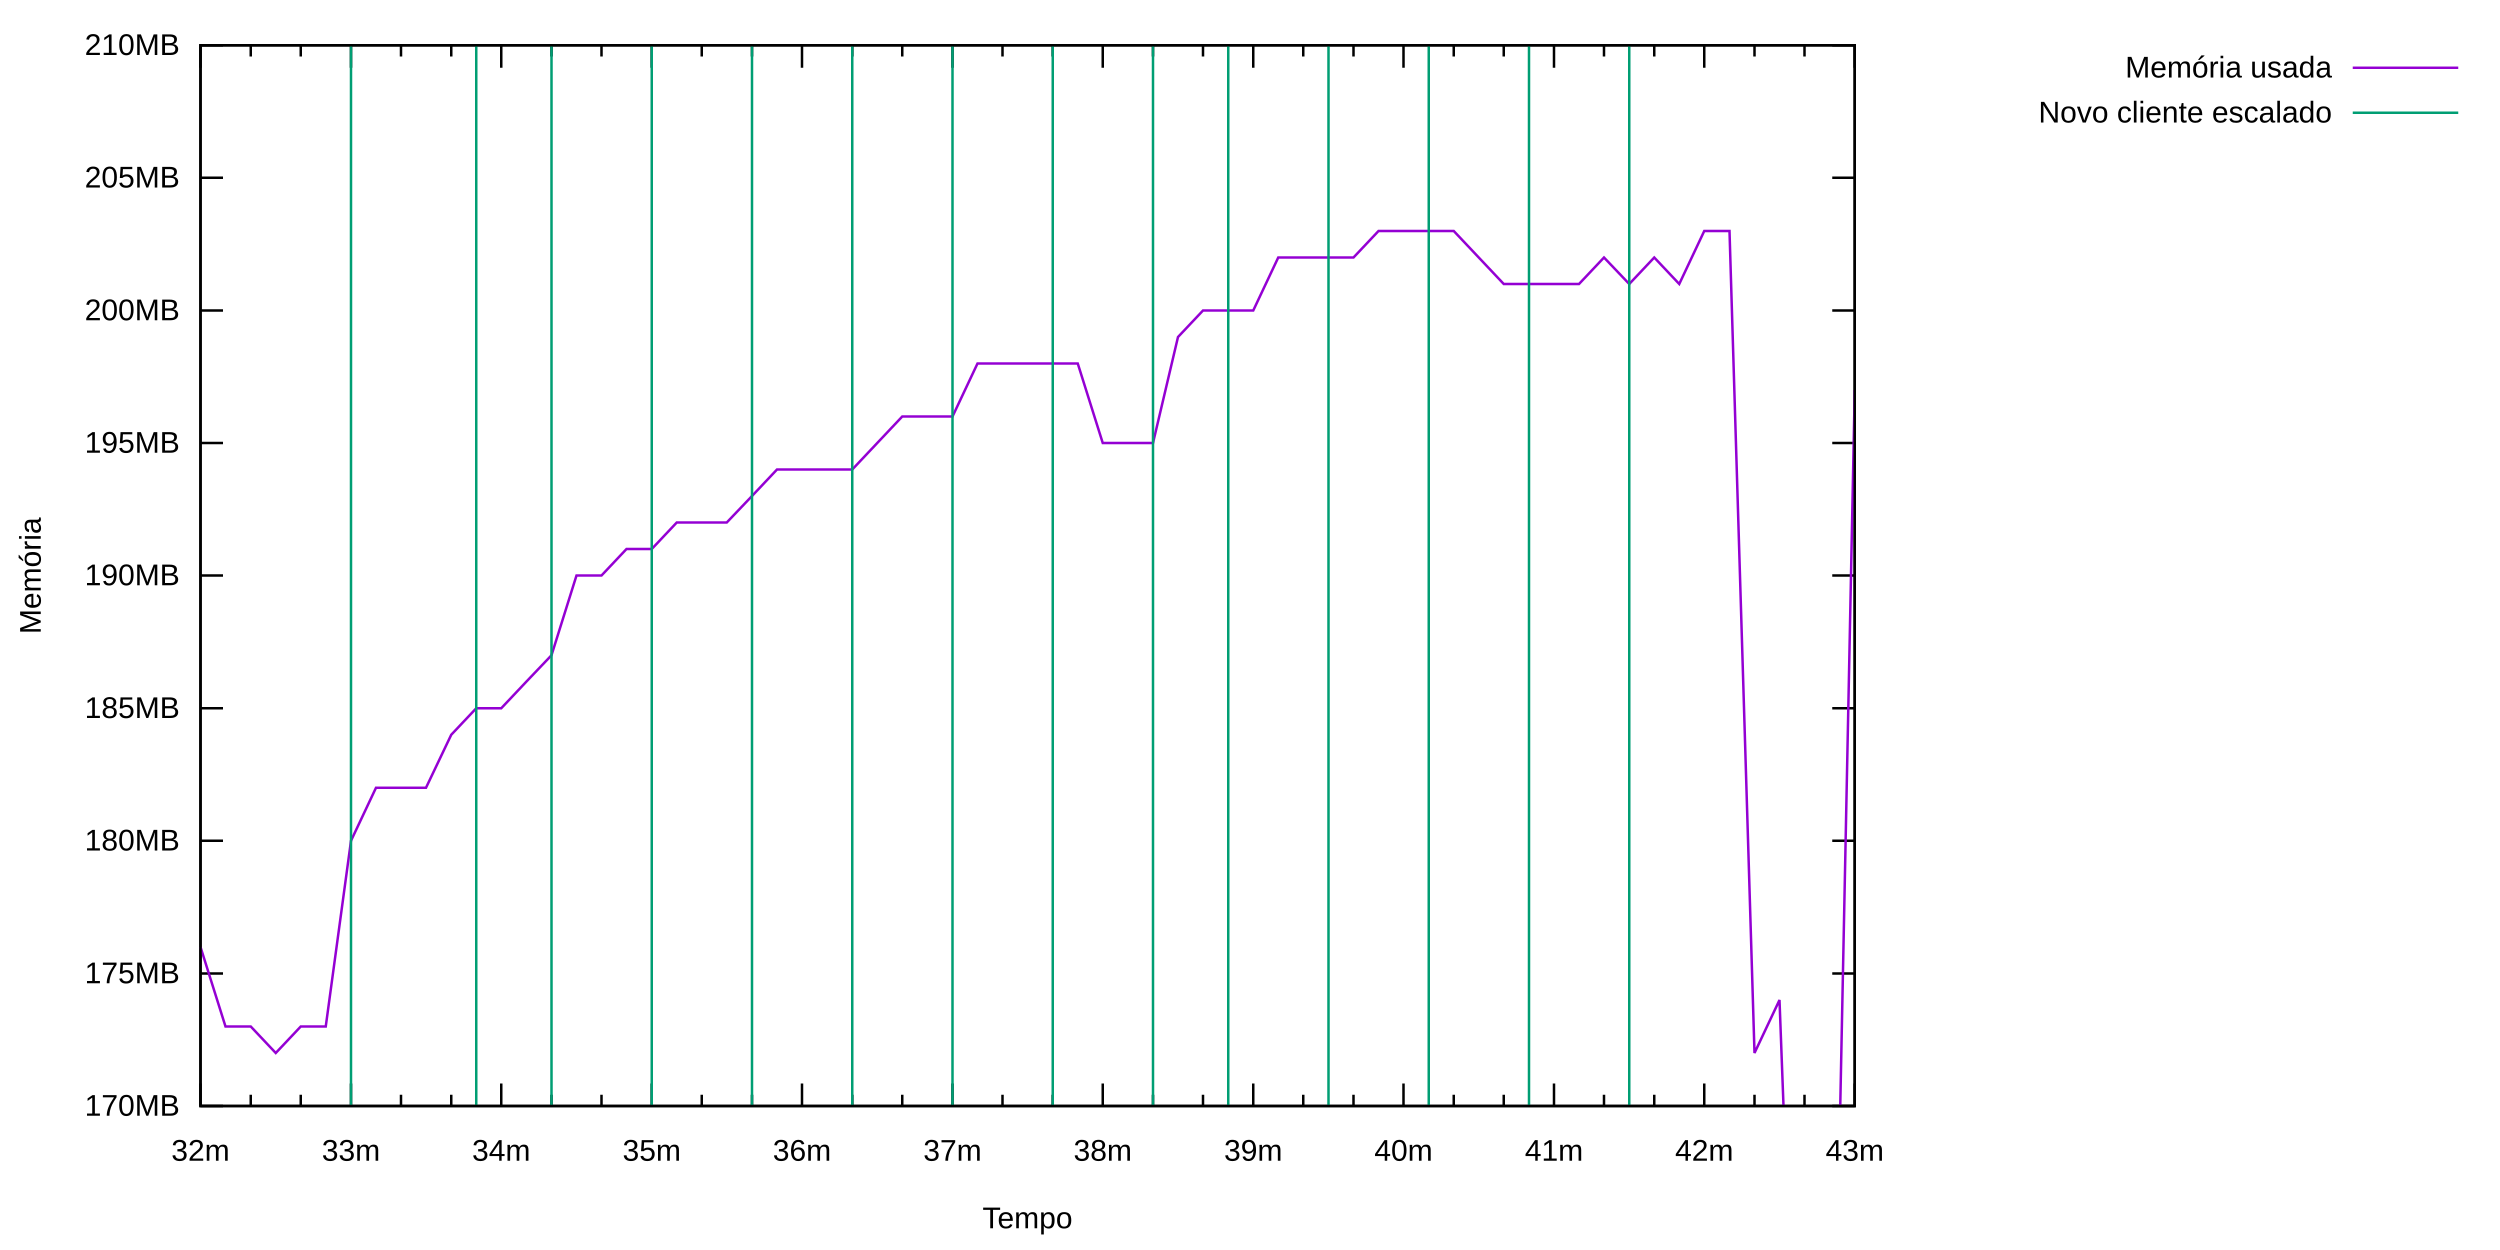
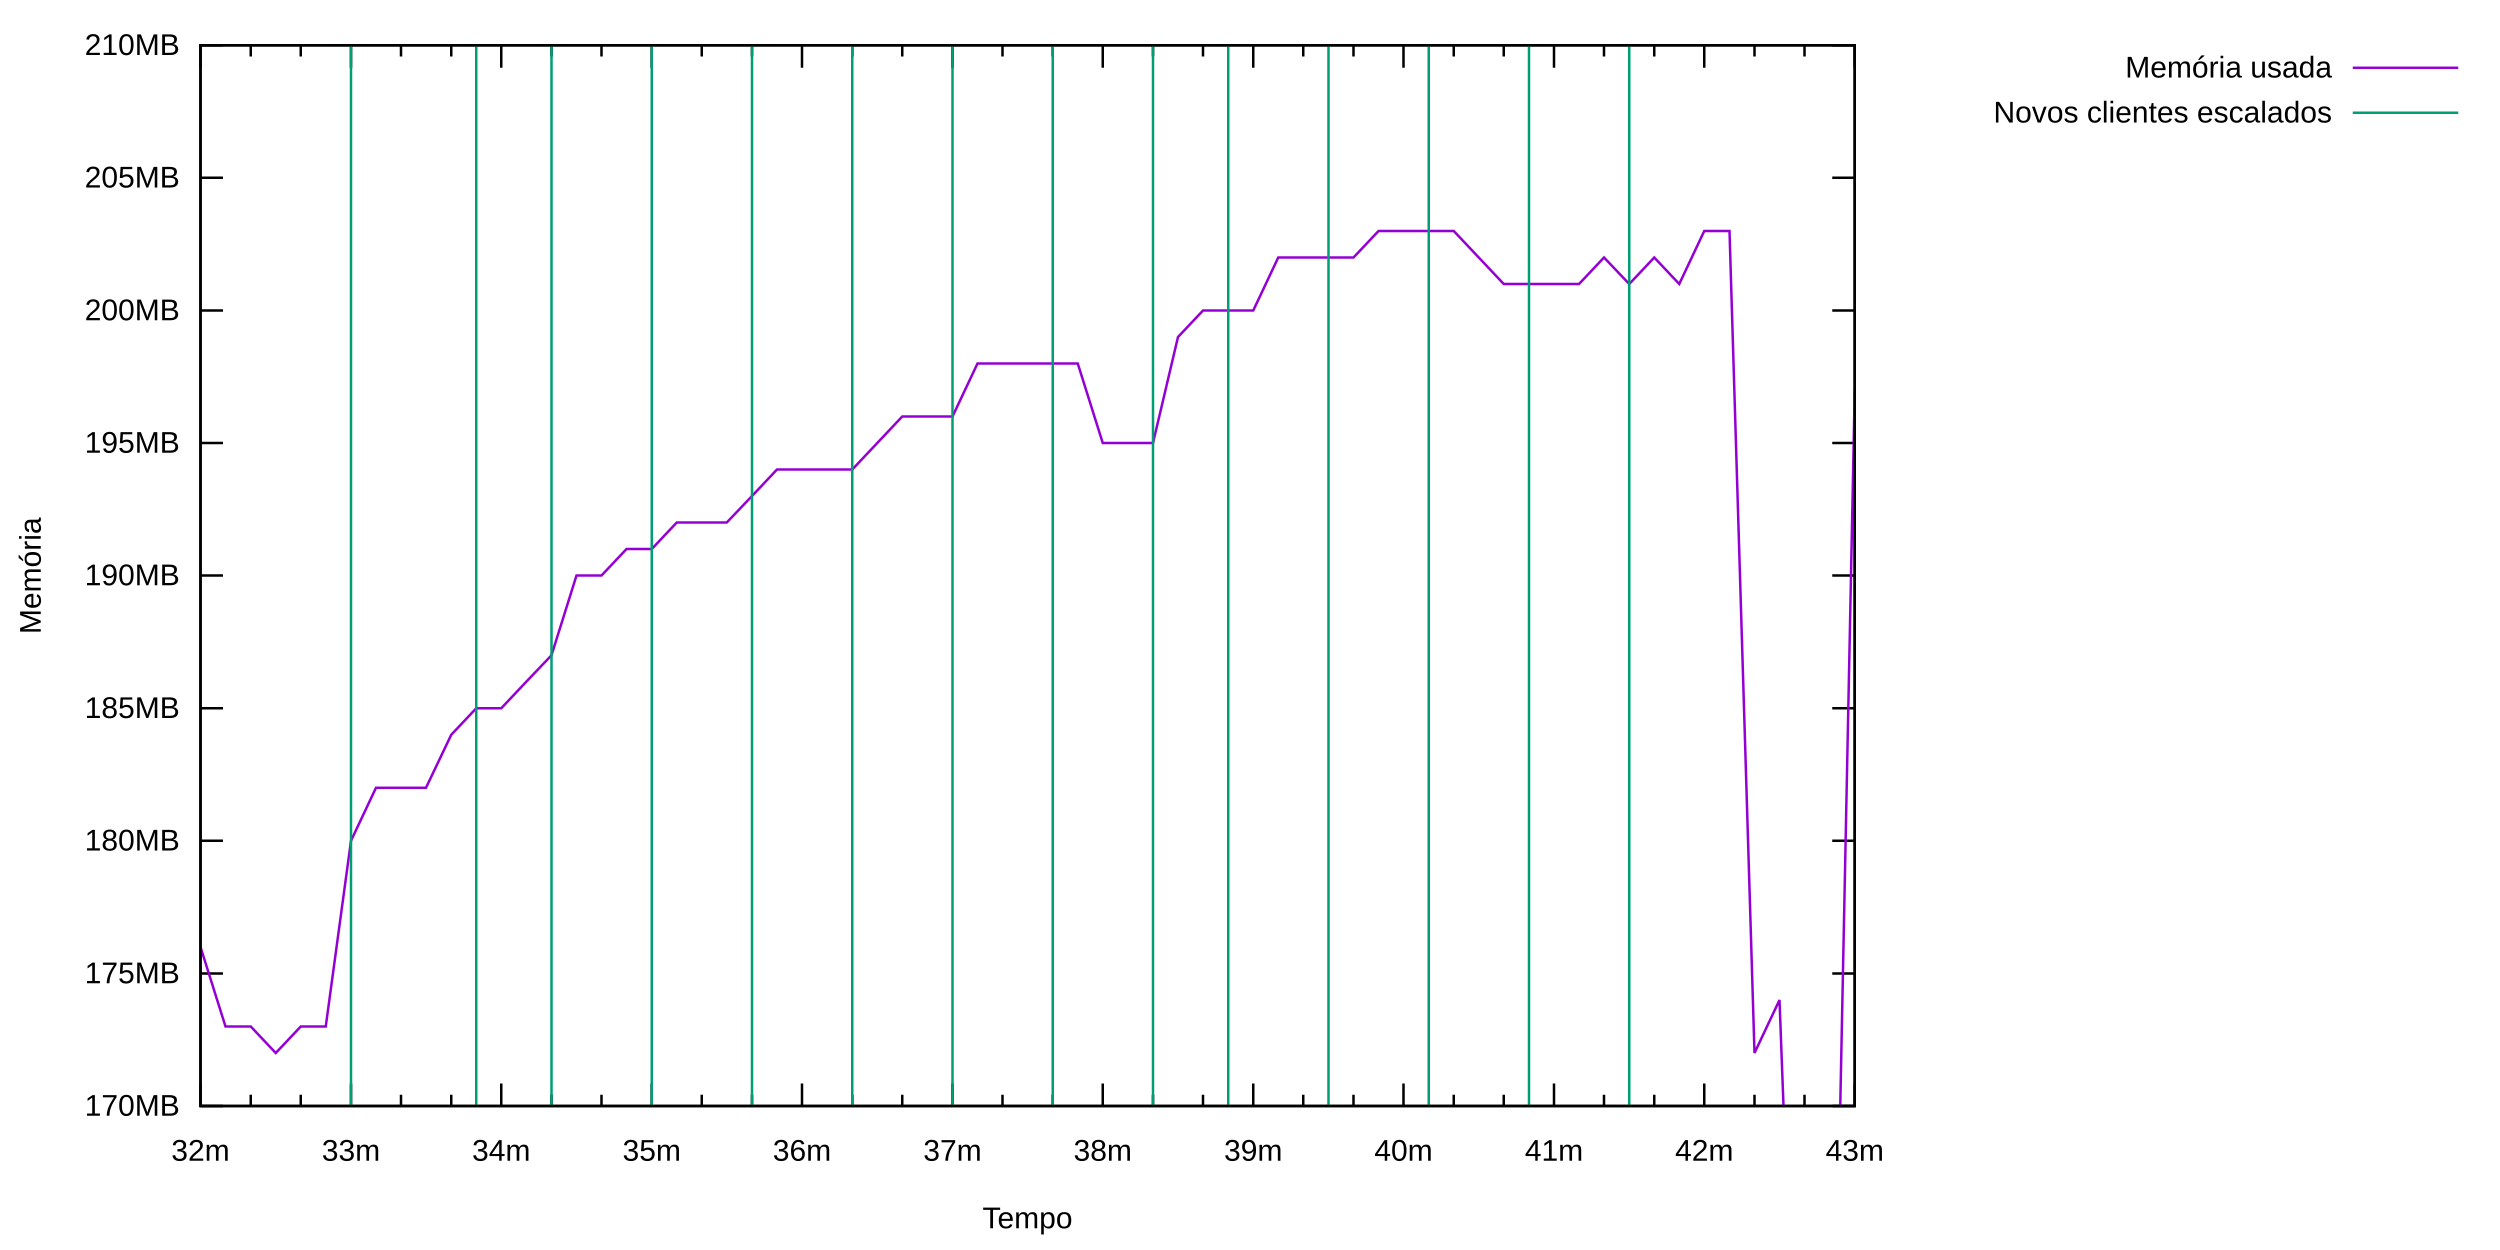
<svg xmlns="http://www.w3.org/2000/svg" xmlns:xlink="http://www.w3.org/1999/xlink" width="1000" height="500" viewBox="0 0 1000 500">
  <g id="gnuplot_canvas">
    <rect x="0" y="0" width="1000" height="500" fill="none" />
    <defs>
      <circle id="gpDot" r="0.5" stroke-width="0.5" stroke="currentColor" />
      <path id="gpPt0" stroke-width="0.222" stroke="currentColor" d="M-1,0 h2 M0,-1 v2" />
      <path id="gpPt1" stroke-width="0.222" stroke="currentColor" d="M-1,-1 L1,1 M1,-1 L-1,1" />
      <path id="gpPt2" stroke-width="0.222" stroke="currentColor" d="M-1,0 L1,0 M0,-1 L0,1 M-1,-1 L1,1 M-1,1 L1,-1" />
      <rect id="gpPt3" stroke-width="0.222" stroke="currentColor" x="-1" y="-1" width="2" height="2" />
      <rect id="gpPt4" stroke-width="0.222" stroke="currentColor" fill="currentColor" x="-1" y="-1" width="2" height="2" />
      <circle id="gpPt5" stroke-width="0.222" stroke="currentColor" cx="0" cy="0" r="1" />
      <use xlink:href="#gpPt5" id="gpPt6" fill="currentColor" stroke="none" />
      <path id="gpPt7" stroke-width="0.222" stroke="currentColor" d="M0,-1.33 L-1.33,0.67 L1.33,0.67 z" />
      <use xlink:href="#gpPt7" id="gpPt8" fill="currentColor" stroke="none" />
      <use xlink:href="#gpPt7" id="gpPt9" stroke="currentColor" transform="rotate(180)" />
      <use xlink:href="#gpPt9" id="gpPt10" fill="currentColor" stroke="none" />
      <use xlink:href="#gpPt3" id="gpPt11" stroke="currentColor" transform="rotate(45)" />
      <use xlink:href="#gpPt11" id="gpPt12" fill="currentColor" stroke="none" />
      <path id="gpPt13" stroke-width="0.222" stroke="currentColor" d="M0,1.330 L1.265,0.411 L0.782,-1.067 L-0.782,-1.076 L-1.265,0.411 z" />
      <use xlink:href="#gpPt13" id="gpPt14" fill="currentColor" stroke="none" />
      <filter id="textbox" filterUnits="objectBoundingBox" x="0" y="0" height="1" width="1">
        <feFlood flood-color="white" flood-opacity="1" result="bgnd" />
        <feComposite in="SourceGraphic" in2="bgnd" operator="atop" />
      </filter>
      <filter id="greybox" filterUnits="objectBoundingBox" x="0" y="0" height="1" width="1">
        <feFlood flood-color="lightgrey" flood-opacity="1" result="grey" />
        <feComposite in="SourceGraphic" in2="grey" operator="atop" />
      </filter>
    </defs>
    <g fill="none" color="white" stroke="black" stroke-width="1.00" stroke-linecap="butt" stroke-linejoin="miter">
</g>
    <g fill="none" color="black" stroke="currentColor" stroke-width="1.00" stroke-linecap="butt" stroke-linejoin="miter">
      <path stroke="black" d="M80.2,442.4 L89.2,442.4 M741.9,442.4 L732.9,442.4  " />
      <g transform="translate(71.9,446.3)" stroke="none" fill="black" font-family="Arial" font-size="12.00" text-anchor="end">
        <text>
          <tspan font-family="Arial">170MB</tspan>
        </text>
      </g>
    </g>
    <g fill="none" color="black" stroke="currentColor" stroke-width="1.00" stroke-linecap="butt" stroke-linejoin="miter">
      <path stroke="black" d="M80.2,389.4 L89.2,389.4 M741.9,389.4 L732.9,389.4  " />
      <g transform="translate(71.9,393.3)" stroke="none" fill="black" font-family="Arial" font-size="12.00" text-anchor="end">
        <text>
          <tspan font-family="Arial">175MB</tspan>
        </text>
      </g>
    </g>
    <g fill="none" color="black" stroke="currentColor" stroke-width="1.00" stroke-linecap="butt" stroke-linejoin="miter">
      <path stroke="black" d="M80.2,336.3 L89.2,336.3 M741.9,336.3 L732.9,336.3  " />
      <g transform="translate(71.9,340.2)" stroke="none" fill="black" font-family="Arial" font-size="12.00" text-anchor="end">
        <text>
          <tspan font-family="Arial">180MB</tspan>
        </text>
      </g>
    </g>
    <g fill="none" color="black" stroke="currentColor" stroke-width="1.00" stroke-linecap="butt" stroke-linejoin="miter">
      <path stroke="black" d="M80.2,283.3 L89.2,283.3 M741.9,283.3 L732.9,283.3  " />
      <g transform="translate(71.9,287.2)" stroke="none" fill="black" font-family="Arial" font-size="12.00" text-anchor="end">
        <text>
          <tspan font-family="Arial">185MB</tspan>
        </text>
      </g>
    </g>
    <g fill="none" color="black" stroke="currentColor" stroke-width="1.00" stroke-linecap="butt" stroke-linejoin="miter">
      <path stroke="black" d="M80.2,230.2 L89.2,230.2 M741.9,230.2 L732.9,230.2  " />
      <g transform="translate(71.9,234.1)" stroke="none" fill="black" font-family="Arial" font-size="12.00" text-anchor="end">
        <text>
          <tspan font-family="Arial">190MB</tspan>
        </text>
      </g>
    </g>
    <g fill="none" color="black" stroke="currentColor" stroke-width="1.00" stroke-linecap="butt" stroke-linejoin="miter">
      <path stroke="black" d="M80.2,177.2 L89.2,177.2 M741.9,177.2 L732.9,177.2  " />
      <g transform="translate(71.9,181.1)" stroke="none" fill="black" font-family="Arial" font-size="12.00" text-anchor="end">
        <text>
          <tspan font-family="Arial">195MB</tspan>
        </text>
      </g>
    </g>
    <g fill="none" color="black" stroke="currentColor" stroke-width="1.00" stroke-linecap="butt" stroke-linejoin="miter">
      <path stroke="black" d="M80.2,124.2 L89.2,124.2 M741.9,124.2 L732.9,124.2  " />
      <g transform="translate(71.9,128.1)" stroke="none" fill="black" font-family="Arial" font-size="12.00" text-anchor="end">
        <text>
          <tspan font-family="Arial">200MB</tspan>
        </text>
      </g>
    </g>
    <g fill="none" color="black" stroke="currentColor" stroke-width="1.00" stroke-linecap="butt" stroke-linejoin="miter">
      <path stroke="black" d="M80.2,71.1 L89.2,71.1 M741.9,71.1 L732.9,71.1  " />
      <g transform="translate(71.9,75.0)" stroke="none" fill="black" font-family="Arial" font-size="12.00" text-anchor="end">
        <text>
          <tspan font-family="Arial">205MB</tspan>
        </text>
      </g>
    </g>
    <g fill="none" color="black" stroke="currentColor" stroke-width="1.00" stroke-linecap="butt" stroke-linejoin="miter">
      <path stroke="black" d="M80.2,18.1 L89.2,18.1 M741.9,18.1 L732.9,18.1  " />
      <g transform="translate(71.9,22.0)" stroke="none" fill="black" font-family="Arial" font-size="12.00" text-anchor="end">
        <text>
          <tspan font-family="Arial">210MB</tspan>
        </text>
      </g>
    </g>
    <g fill="none" color="black" stroke="currentColor" stroke-width="1.00" stroke-linecap="butt" stroke-linejoin="miter">
      <path stroke="black" d="M80.2,442.4 L80.2,433.4 M80.2,18.1 L80.2,27.1  " />
      <g transform="translate(80.2,464.3)" stroke="none" fill="black" font-family="Arial" font-size="12.00" text-anchor="middle">
        <text>
          <tspan font-family="Arial">32m</tspan>
        </text>
      </g>
    </g>
    <g fill="none" color="black" stroke="currentColor" stroke-width="1.00" stroke-linecap="butt" stroke-linejoin="miter">
      <path stroke="black" d="M100.3,442.4 L100.3,437.9 M100.3,18.1 L100.3,22.6 M120.3,442.4 L120.3,437.9 M120.3,18.1 L120.3,22.6   M140.4,442.4 L140.4,433.4 M140.4,18.1 L140.4,27.1  " />
      <g transform="translate(140.4,464.3)" stroke="none" fill="black" font-family="Arial" font-size="12.00" text-anchor="middle">
        <text>
          <tspan font-family="Arial">33m</tspan>
        </text>
      </g>
    </g>
    <g fill="none" color="black" stroke="currentColor" stroke-width="1.00" stroke-linecap="butt" stroke-linejoin="miter">
      <path stroke="black" d="M160.4,442.4 L160.4,437.9 M160.4,18.1 L160.4,22.6 M180.5,442.4 L180.5,437.9 M180.5,18.1 L180.5,22.6   M200.5,442.4 L200.5,433.4 M200.5,18.1 L200.5,27.1  " />
      <g transform="translate(200.5,464.3)" stroke="none" fill="black" font-family="Arial" font-size="12.00" text-anchor="middle">
        <text>
          <tspan font-family="Arial">34m</tspan>
        </text>
      </g>
    </g>
    <g fill="none" color="black" stroke="currentColor" stroke-width="1.00" stroke-linecap="butt" stroke-linejoin="miter">
      <path stroke="black" d="M220.6,442.4 L220.6,437.9 M220.6,18.1 L220.6,22.6 M240.6,442.4 L240.6,437.9 M240.6,18.1 L240.6,22.6   M260.7,442.4 L260.7,433.4 M260.7,18.1 L260.7,27.1  " />
      <g transform="translate(260.7,464.3)" stroke="none" fill="black" font-family="Arial" font-size="12.00" text-anchor="middle">
        <text>
          <tspan font-family="Arial">35m</tspan>
        </text>
      </g>
    </g>
    <g fill="none" color="black" stroke="currentColor" stroke-width="1.00" stroke-linecap="butt" stroke-linejoin="miter">
      <path stroke="black" d="M280.7,442.4 L280.7,437.9 M280.7,18.1 L280.7,22.6 M300.8,442.4 L300.8,437.9 M300.8,18.1 L300.8,22.6   M320.8,442.4 L320.8,433.4 M320.8,18.1 L320.8,27.1  " />
      <g transform="translate(320.8,464.3)" stroke="none" fill="black" font-family="Arial" font-size="12.00" text-anchor="middle">
        <text>
          <tspan font-family="Arial">36m</tspan>
        </text>
      </g>
    </g>
    <g fill="none" color="black" stroke="currentColor" stroke-width="1.00" stroke-linecap="butt" stroke-linejoin="miter">
      <path stroke="black" d="M340.9,442.4 L340.9,437.9 M340.9,18.1 L340.9,22.6 M360.9,442.4 L360.9,437.9 M360.9,18.1 L360.9,22.6   M381.0,442.4 L381.0,433.4 M381.0,18.1 L381.0,27.1  " />
      <g transform="translate(381.0,464.3)" stroke="none" fill="black" font-family="Arial" font-size="12.00" text-anchor="middle">
        <text>
          <tspan font-family="Arial">37m</tspan>
        </text>
      </g>
    </g>
    <g fill="none" color="black" stroke="currentColor" stroke-width="1.00" stroke-linecap="butt" stroke-linejoin="miter">
      <path stroke="black" d="M401.0,442.4 L401.0,437.9 M401.0,18.1 L401.0,22.6 M421.1,442.4 L421.1,437.9 M421.1,18.1 L421.1,22.6   M441.1,442.4 L441.1,433.4 M441.1,18.1 L441.1,27.1  " />
      <g transform="translate(441.1,464.3)" stroke="none" fill="black" font-family="Arial" font-size="12.00" text-anchor="middle">
        <text>
          <tspan font-family="Arial">38m</tspan>
        </text>
      </g>
    </g>
    <g fill="none" color="black" stroke="currentColor" stroke-width="1.00" stroke-linecap="butt" stroke-linejoin="miter">
      <path stroke="black" d="M461.2,442.4 L461.2,437.9 M461.2,18.1 L461.2,22.6 M481.2,442.4 L481.2,437.9 M481.2,18.1 L481.2,22.6   M501.3,442.4 L501.3,433.4 M501.3,18.1 L501.3,27.1  " />
      <g transform="translate(501.3,464.3)" stroke="none" fill="black" font-family="Arial" font-size="12.00" text-anchor="middle">
        <text>
          <tspan font-family="Arial">39m</tspan>
        </text>
      </g>
    </g>
    <g fill="none" color="black" stroke="currentColor" stroke-width="1.00" stroke-linecap="butt" stroke-linejoin="miter">
      <path stroke="black" d="M521.3,442.4 L521.3,437.9 M521.3,18.1 L521.3,22.6 M541.4,442.4 L541.4,437.9 M541.4,18.1 L541.4,22.6   M561.4,442.4 L561.4,433.4 M561.4,18.1 L561.4,27.1  " />
      <g transform="translate(561.4,464.3)" stroke="none" fill="black" font-family="Arial" font-size="12.00" text-anchor="middle">
        <text>
          <tspan font-family="Arial">40m</tspan>
        </text>
      </g>
    </g>
    <g fill="none" color="black" stroke="currentColor" stroke-width="1.00" stroke-linecap="butt" stroke-linejoin="miter">
      <path stroke="black" d="M581.5,442.4 L581.5,437.9 M581.5,18.1 L581.5,22.6 M601.5,442.4 L601.5,437.9 M601.5,18.1 L601.5,22.6   M621.6,442.4 L621.6,433.4 M621.6,18.1 L621.6,27.1  " />
      <g transform="translate(621.6,464.3)" stroke="none" fill="black" font-family="Arial" font-size="12.00" text-anchor="middle">
        <text>
          <tspan font-family="Arial">41m</tspan>
        </text>
      </g>
    </g>
    <g fill="none" color="black" stroke="currentColor" stroke-width="1.00" stroke-linecap="butt" stroke-linejoin="miter">
      <path stroke="black" d="M641.6,442.4 L641.6,437.9 M641.6,18.1 L641.6,22.6 M661.7,442.4 L661.7,437.9 M661.7,18.1 L661.7,22.6   M681.7,442.4 L681.7,433.4 M681.7,18.1 L681.7,27.1  " />
      <g transform="translate(681.7,464.3)" stroke="none" fill="black" font-family="Arial" font-size="12.00" text-anchor="middle">
        <text>
          <tspan font-family="Arial">42m</tspan>
        </text>
      </g>
    </g>
    <g fill="none" color="black" stroke="currentColor" stroke-width="1.00" stroke-linecap="butt" stroke-linejoin="miter">
      <path stroke="black" d="M701.8,442.4 L701.8,437.9 M701.8,18.1 L701.8,22.6 M721.8,442.4 L721.8,437.9 M721.8,18.1 L721.8,22.6   M741.9,442.4 L741.9,433.4 M741.9,18.1 L741.9,27.1  " />
      <g transform="translate(741.9,464.3)" stroke="none" fill="black" font-family="Arial" font-size="12.00" text-anchor="middle">
        <text>
          <tspan font-family="Arial">43m</tspan>
        </text>
      </g>
    </g>
    <g fill="none" color="black" stroke="currentColor" stroke-width="1.00" stroke-linecap="butt" stroke-linejoin="miter">
</g>
    <g fill="none" color="black" stroke="currentColor" stroke-width="1.00" stroke-linecap="butt" stroke-linejoin="miter">
      <path stroke="black" d="M80.2,18.1 L80.2,442.4 L741.9,442.4 L741.9,18.1 L80.2,18.1 Z  " />
    </g>
    <g fill="none" color="black" stroke="currentColor" stroke-width="1.00" stroke-linecap="butt" stroke-linejoin="miter">
      <g transform="translate(16.3,230.3) rotate(270)" stroke="none" fill="black" font-family="arial" font-size="12.00" text-anchor="middle">
        <text>
          <tspan font-family="arial">Memória</tspan>
        </text>
      </g>
    </g>
    <g fill="none" color="black" stroke="currentColor" stroke-width="1.00" stroke-linecap="butt" stroke-linejoin="miter">
      <g transform="translate(411.0,491.3)" stroke="none" fill="black" font-family="arial" font-size="12.00" text-anchor="middle">
        <text>
          <tspan font-family="arial">Tempo</tspan>
        </text>
      </g>
    </g>
    <g fill="none" color="black" stroke="currentColor" stroke-width="1.00" stroke-linecap="butt" stroke-linejoin="miter">
</g>
    <g id="gnuplot_plot_1">
      <g fill="none" color="black" stroke="currentColor" stroke-width="1.00" stroke-linecap="butt" stroke-linejoin="miter">
        <g transform="translate(932.8,31.0)" stroke="none" fill="black" font-family="arial" font-size="12.00" text-anchor="end">
          <text>
            <tspan font-family="arial">Memória usada</tspan>
          </text>
        </g>
      </g>
      <g fill="none" color="black" stroke="currentColor" stroke-width="1.00" stroke-linecap="butt" stroke-linejoin="miter">
        <path stroke="rgb(148,   0, 211)" d="M941.1,27.1 L983.3,27.1 M80.2,378.8 L90.2,410.6 L100.3,410.6 L110.3,421.2 L120.3,410.6 L130.3,410.6   L140.4,336.3 L150.4,315.1 L160.4,315.1 L170.4,315.1 L180.5,293.9 L190.5,283.3 L200.5,283.3 L210.5,272.7   L220.6,262.1 L230.6,230.2 L240.6,230.2 L250.6,219.6 L260.7,219.6 L270.7,209.0 L280.7,209.0 L290.7,209.0   L300.8,198.4 L310.8,187.8 L320.8,187.8 L330.8,187.8 L340.9,187.8 L350.9,177.2 L360.9,166.6 L370.9,166.6   L381.0,166.6 L391.0,145.4 L401.0,145.4 L411.1,145.4 L421.1,145.4 L431.1,145.4 L441.1,177.2 L451.2,177.2   L461.2,177.2 L471.2,134.8 L481.2,124.2 L491.3,124.2 L501.3,124.2 L511.3,103.0 L521.3,103.0 L531.4,103.0   L541.4,103.0 L551.4,92.4 L561.4,92.4 L571.5,92.4 L581.5,92.4 L591.5,103.0 L601.5,113.6 L611.6,113.6   L621.6,113.6 L631.6,113.6 L641.6,103.0 L651.7,113.6 L661.7,103.0 L671.7,113.6 L681.7,92.4 L691.8,92.4   L701.8,421.2 L711.8,400.0 L713.4,442.4 M736.1,442.4 L741.9,156.0  " />
      </g>
    </g>
    <g id="gnuplot_plot_2">
      <g fill="none" color="black" stroke="currentColor" stroke-width="1.00" stroke-linecap="butt" stroke-linejoin="miter">
        <g transform="translate(932.8,49.0)" stroke="none" fill="black" font-family="arial" font-size="12.00" text-anchor="end">
          <text>
-             <tspan font-family="arial">Novo cliente escalado</tspan>
+             <tspan font-family="arial">Novos clientes escalados</tspan>
          </text>
        </g>
      </g>
      <g fill="none" color="black" stroke="currentColor" stroke-width="1.00" stroke-linecap="butt" stroke-linejoin="miter">
        <path stroke="rgb(  0, 158, 115)" d="M941.1,45.1 L983.3,45.1 M140.4,442.4 L140.4,18.1 M190.5,442.4 L190.5,18.1 M220.6,442.4 L220.6,18.1   M260.7,442.4 L260.7,18.1 M300.8,442.4 L300.8,18.1 M340.9,442.4 L340.9,18.1 M381.0,442.4 L381.0,18.1   M421.1,442.4 L421.1,18.1 M461.2,442.4 L461.2,18.1 M491.3,442.4 L491.3,18.1 M531.4,442.4 L531.4,18.1   M571.5,442.4 L571.5,18.1 M611.6,442.4 L611.6,18.1 M651.7,442.4 L651.7,18.1  " />
      </g>
    </g>
    <g fill="none" color="white" stroke="rgb(  0, 158, 115)" stroke-width="2.00" stroke-linecap="butt" stroke-linejoin="miter">
</g>
    <g fill="none" color="black" stroke="currentColor" stroke-width="2.00" stroke-linecap="butt" stroke-linejoin="miter">
</g>
    <g fill="none" color="black" stroke="black" stroke-width="1.00" stroke-linecap="butt" stroke-linejoin="miter">
</g>
    <g fill="none" color="black" stroke="currentColor" stroke-width="1.00" stroke-linecap="butt" stroke-linejoin="miter">
      <path stroke="black" d="M80.2,18.1 L80.2,442.4 L741.9,442.4 L741.9,18.1 L80.2,18.1 Z  " />
    </g>
    <g fill="none" color="black" stroke="currentColor" stroke-width="1.00" stroke-linecap="butt" stroke-linejoin="miter">
</g>
  </g>
</svg>
